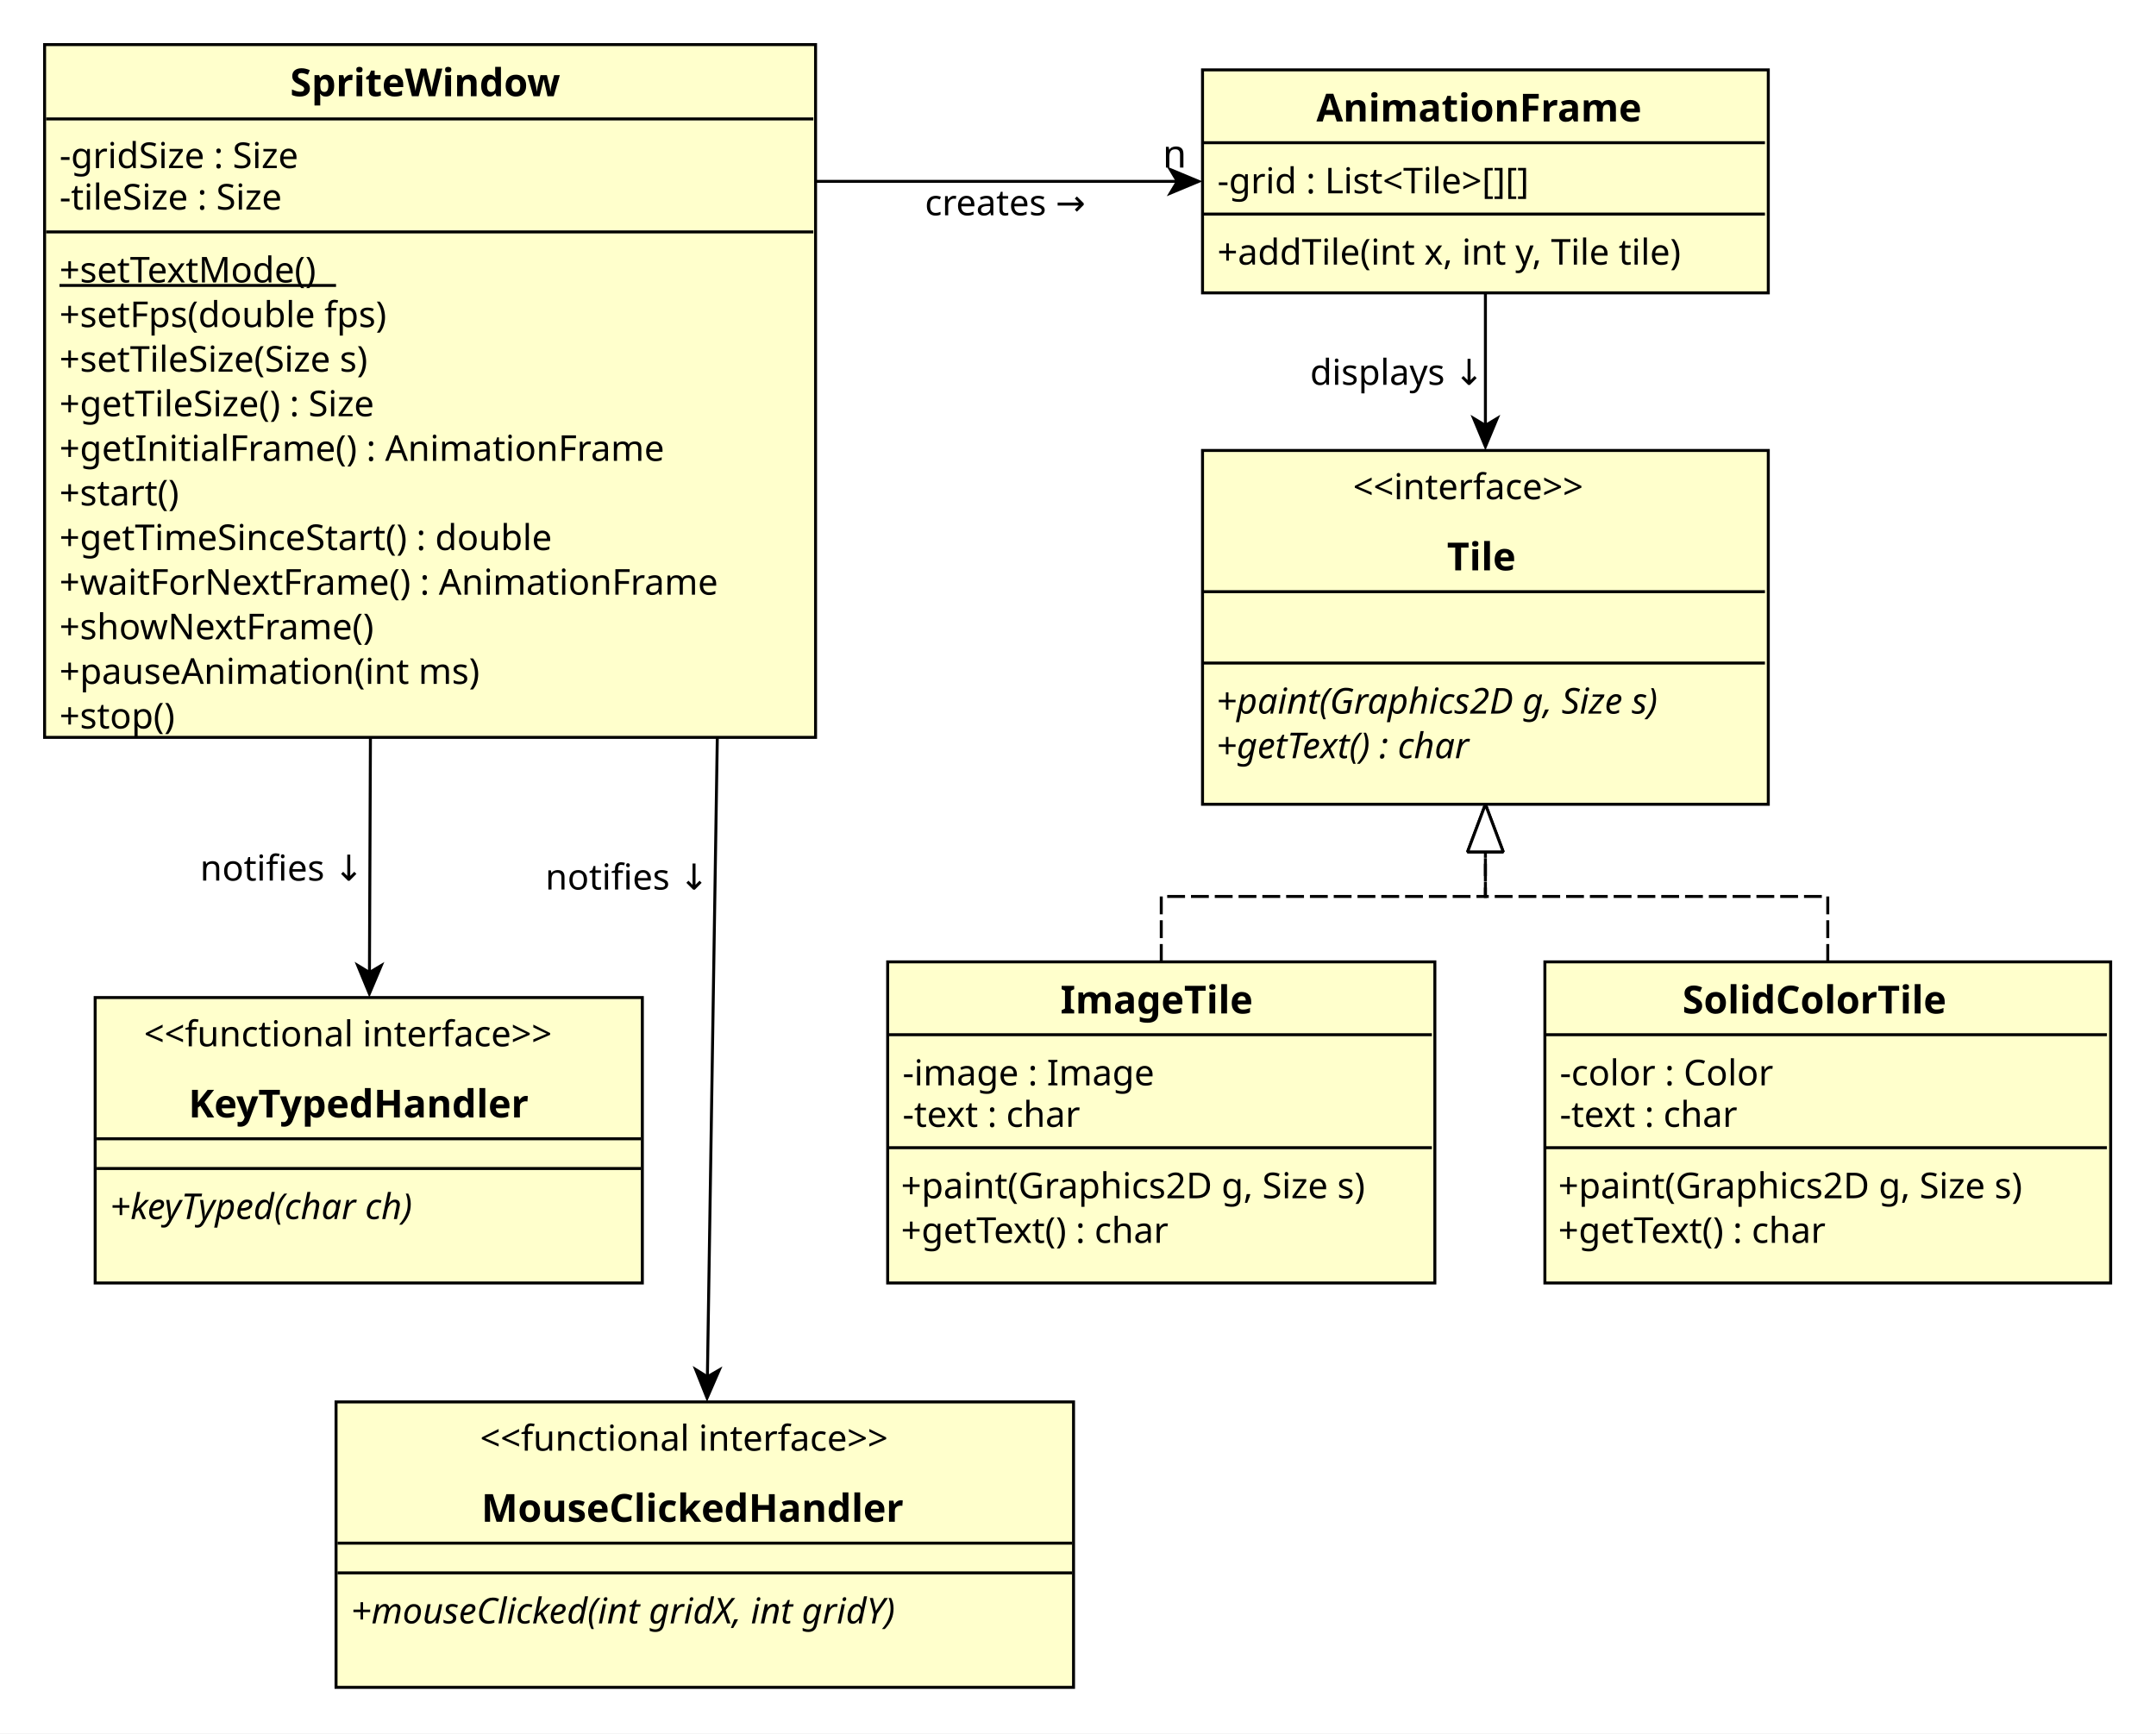
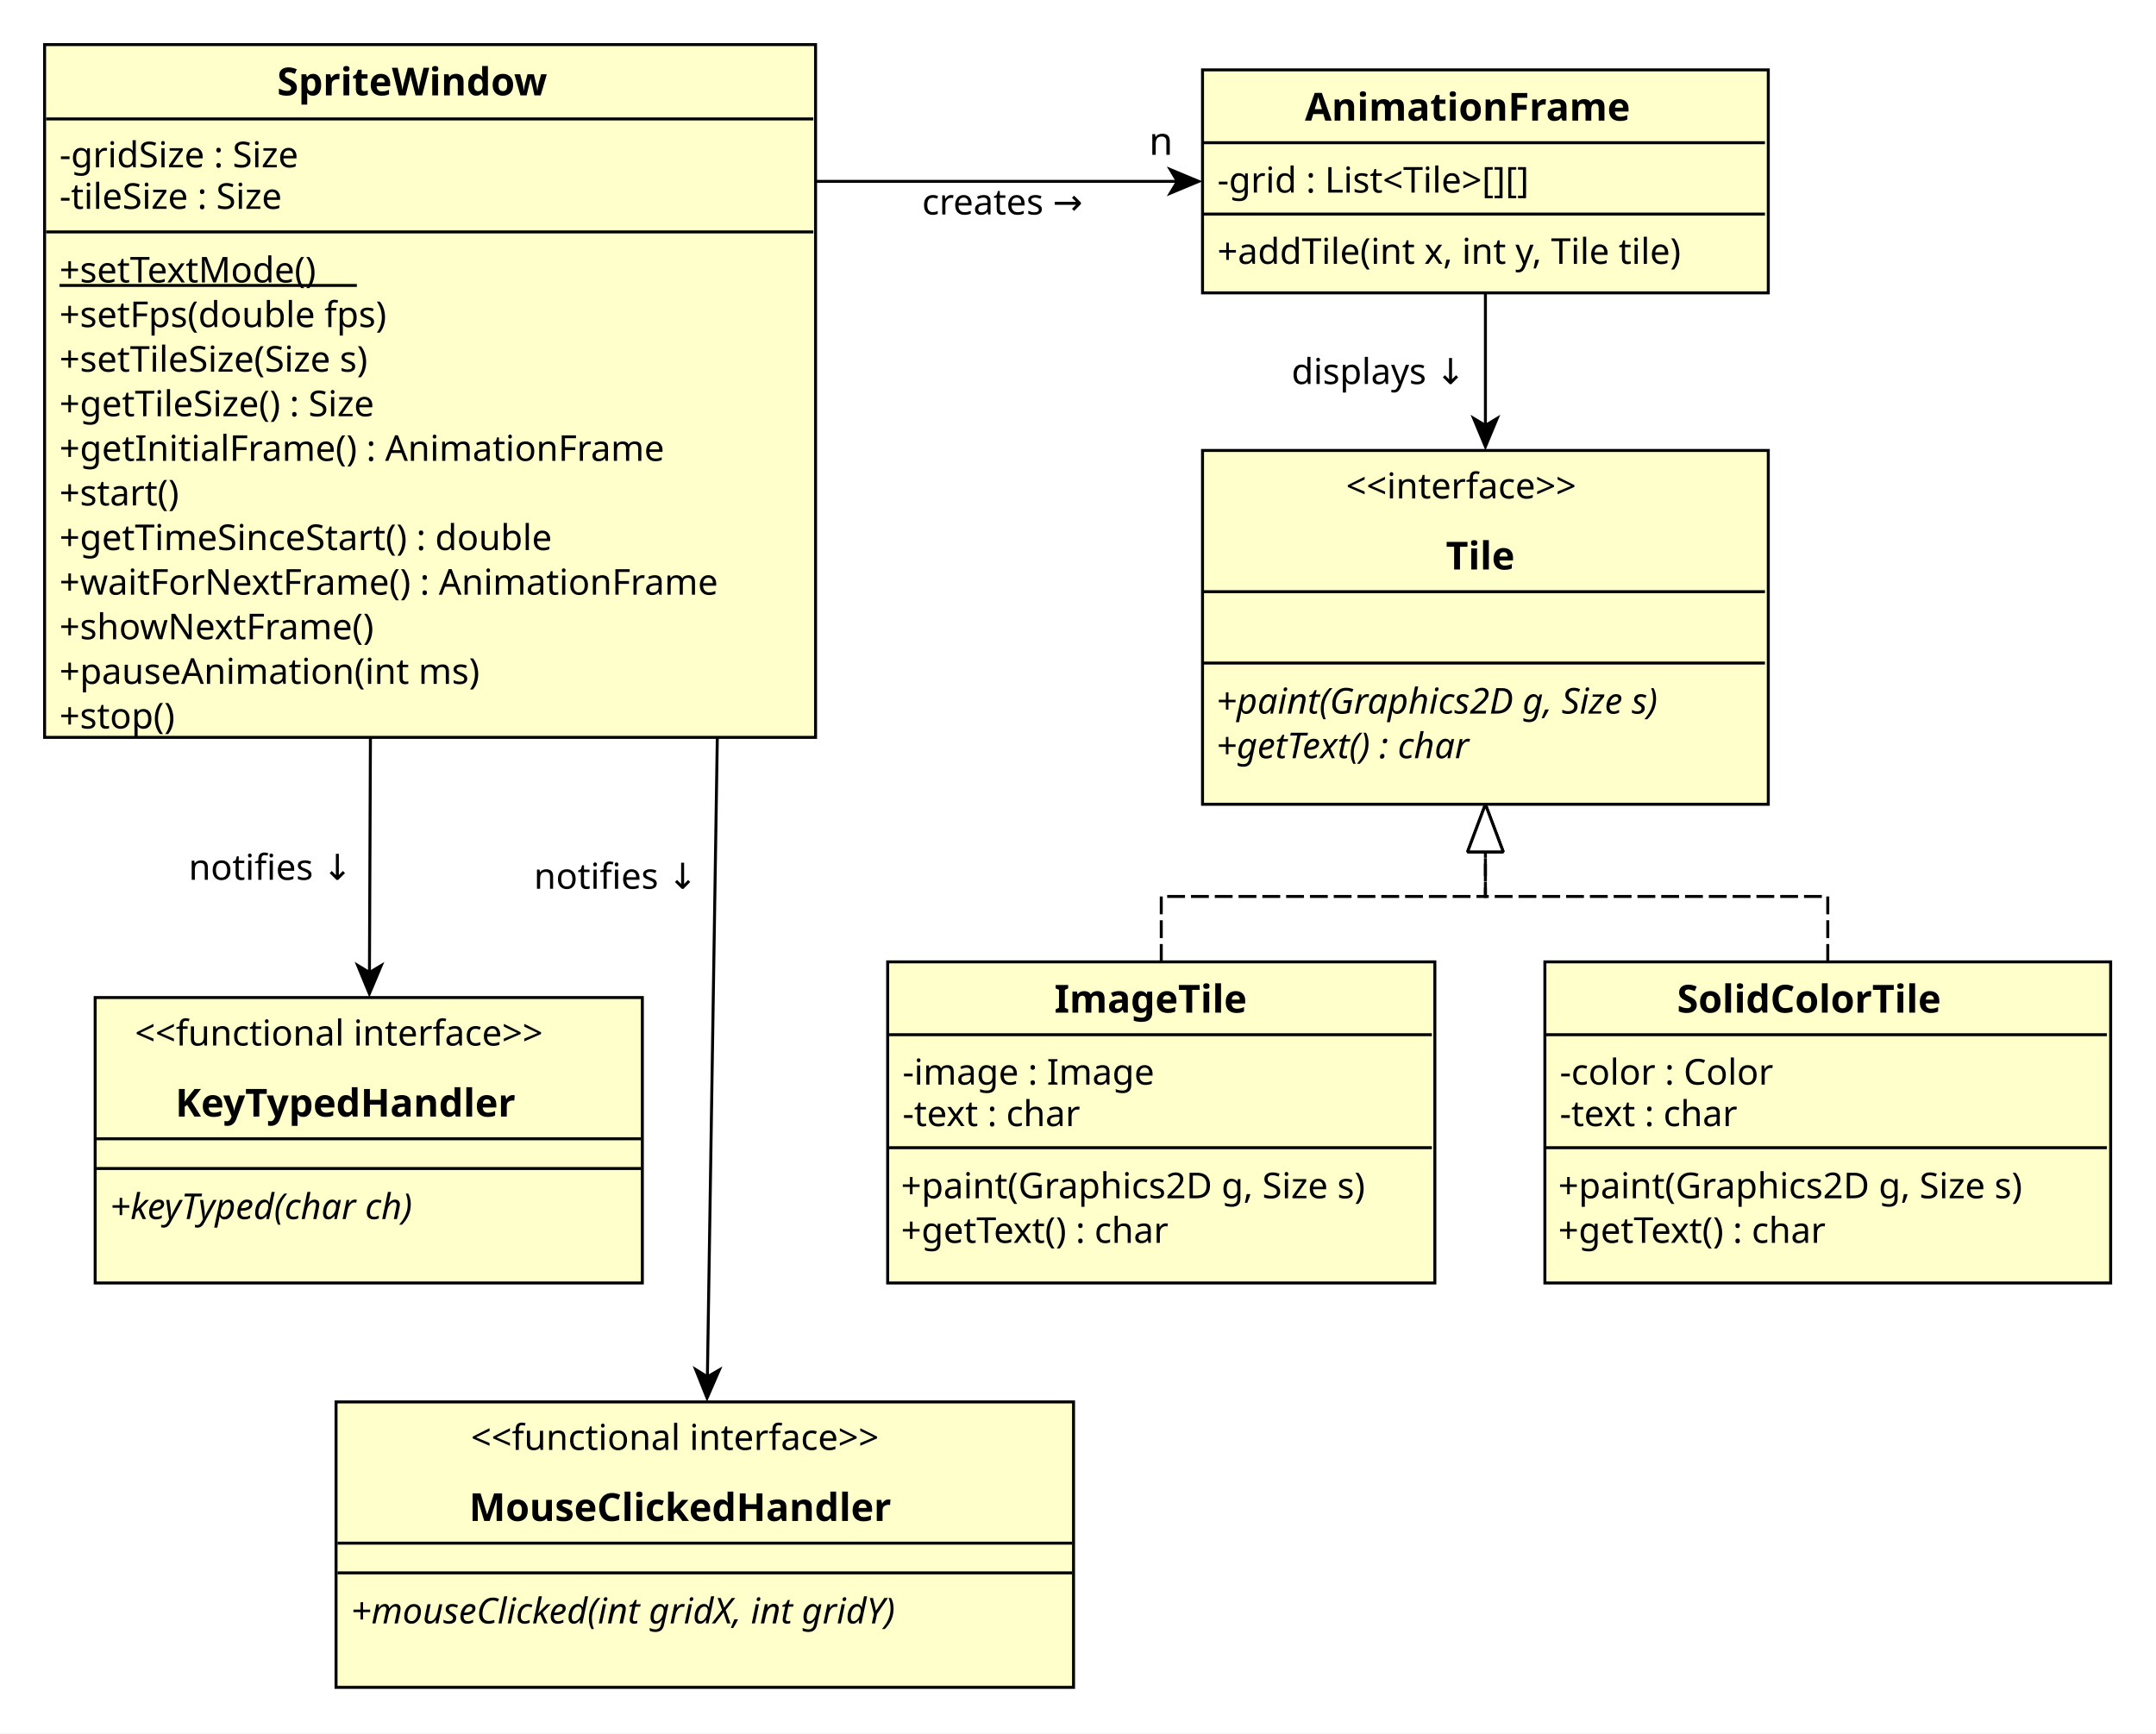
<svg xmlns="http://www.w3.org/2000/svg" fill-opacity="1" color-rendering="auto" color-interpolation="auto" text-rendering="auto" stroke="black" stroke-linecap="square" width="725" stroke-miterlimit="10" shape-rendering="auto" stroke-opacity="1" fill="black" stroke-dasharray="none" font-weight="normal" stroke-width="1" height="583" font-family="'Dialog'" font-style="normal" stroke-linejoin="miter" font-size="12px" stroke-dashoffset="0" image-rendering="auto">
  <defs id="genericDefs" />
  <g>
    <defs id="defs1">
      <clipPath clipPathUnits="userSpaceOnUse" id="clipPath1">
        <path d="M0 0 L725 0 L725 583 L0 583 L0 0 Z" />
      </clipPath>
      <clipPath clipPathUnits="userSpaceOnUse" id="clipPath2">
        <path d="M-66 73 L659 73 L659 656 L-66 656 L-66 73 Z" />
      </clipPath>
      <clipPath clipPathUnits="userSpaceOnUse" id="clipPath3">
        <path d="M-51 88 L-51 321 L208 321 L208 88 Z" />
      </clipPath>
      <clipPath clipPathUnits="userSpaceOnUse" id="clipPath4">
-         <path d="M0 0 L0 165 L235 165 L235 0 Z" />
+         <path d="M0 0 L0 165 L253 165 L253 0 Z" />
      </clipPath>
      <clipPath clipPathUnits="userSpaceOnUse" id="clipPath5">
        <path d="M338 96 L338 171 L528 171 L528 96 Z" />
      </clipPath>
      <clipPath clipPathUnits="userSpaceOnUse" id="clipPath6">
-         <path d="M302 112 L302 140 L355 140 L355 112 Z" />
+         <path d="M298 108 L298 136 L351 136 L351 108 Z" />
      </clipPath>
      <clipPath clipPathUnits="userSpaceOnUse" id="clipPath7">
        <path d="M338 224 L338 343 L528 343 L528 224 Z" />
      </clipPath>
      <clipPath clipPathUnits="userSpaceOnUse" id="clipPath8">
-         <path d="M0 0 L0 30 L175 30 L175 0 Z" />
+         <path d="M0 0 L0 30 L185 30 L185 0 Z" />
      </clipPath>
      <clipPath clipPathUnits="userSpaceOnUse" id="clipPath9">
        <path d="M232 396 L232 504 L416 504 L416 396 Z" />
      </clipPath>
      <clipPath clipPathUnits="userSpaceOnUse" id="clipPath10">
+         <path d="M0 0 L0 30 L179 30 L179 0 Z" />
+       </clipPath>
+       <clipPath clipPathUnits="userSpaceOnUse" id="clipPath11">
        <path d="M453 396 L453 504 L643 504 L643 396 Z" />
      </clipPath>
-       <clipPath clipPathUnits="userSpaceOnUse" id="clipPath11">
+       <clipPath clipPathUnits="userSpaceOnUse" id="clipPath12">
        <path d="M-34 408 L-34 504 L150 504 L150 408 Z" />
      </clipPath>
-       <clipPath clipPathUnits="userSpaceOnUse" id="clipPath12">
-         <path d="M0 0 L0 15 L125 15 L125 0 Z" />
+       <clipPath clipPathUnits="userSpaceOnUse" id="clipPath13">
+         <path d="M0 0 L0 15 L135 15 L135 0 Z" />
      </clipPath>
-       <clipPath clipPathUnits="userSpaceOnUse" id="clipPath13">
+       <clipPath clipPathUnits="userSpaceOnUse" id="clipPath14">
        <path d="M47 544 L47 640 L295 640 L295 544 Z" />
      </clipPath>
-       <clipPath clipPathUnits="userSpaceOnUse" id="clipPath14">
-         <path d="M0 0 L0 15 L211 15 L211 0 Z" />
+       <clipPath clipPathUnits="userSpaceOnUse" id="clipPath15">
+         <path d="M0 0 L0 15 L224 15 L224 0 Z" />
      </clipPath>
    </defs>
    <g fill="white" text-rendering="geometricPrecision" shape-rendering="geometricPrecision" transform="translate(66,-73)" stroke="white">
      <rect x="-66" width="725" height="583" y="73" clip-path="url(#clipPath2)" stroke="none" />
    </g>
    <g fill="rgb(255,255,204)" text-rendering="geometricPrecision" shape-rendering="geometricPrecision" transform="matrix(1,0,0,1,66,-73)" stroke="rgb(255,255,204)">
      <rect x="-51" width="259.25" height="233" y="88" clip-path="url(#clipPath2)" stroke="none" />
    </g>
    <g text-rendering="geometricPrecision" stroke-miterlimit="1.45" shape-rendering="geometricPrecision" transform="matrix(1,0,0,1,66,-73)" stroke-linecap="butt">
      <rect fill="none" x="-51" width="259.25" height="233" y="88" clip-path="url(#clipPath2)" />
-       <text x="31.573" font-size="13px" y="105.353" clip-path="url(#clipPath3)" font-family="sans-serif" stroke="none" font-weight="bold" xml:space="preserve">SpriteWindow</text>
+       <text x="27.193" font-size="13px" y="105.067" clip-path="url(#clipPath3)" font-family="sans-serif" stroke="none" font-weight="bold" xml:space="preserve">SpriteWindow</text>
      <line stroke-linecap="square" clip-path="url(#clipPath3)" fill="none" x1="-50" x2="207" y1="113" y2="113" stroke-miterlimit="10" />
-       <text x="-46" xml:space="preserve" y="129.529" clip-path="url(#clipPath3)" font-family="sans-serif" stroke="none">-gridSize : Size</text>
-       <text x="-46" xml:space="preserve" y="143.492" clip-path="url(#clipPath3)" font-family="sans-serif" stroke="none">-tileSize : Size</text>
+       <text x="-46" xml:space="preserve" y="129.272" clip-path="url(#clipPath3)" font-family="sans-serif" stroke="none">-gridSize : Size</text>
+       <text x="-46" xml:space="preserve" y="143.24" clip-path="url(#clipPath3)" font-family="sans-serif" stroke="none">-tileSize : Size</text>
      <line stroke-linecap="square" clip-path="url(#clipPath3)" fill="none" x1="-50" x2="207" y1="151" y2="151" stroke-miterlimit="10" />
    </g>
    <g text-rendering="geometricPrecision" stroke-miterlimit="1.45" shape-rendering="geometricPrecision" font-family="sans-serif" transform="matrix(1,0,0,1,66,-73) translate(-46,156)" stroke-linecap="butt">
      <text x="0" xml:space="preserve" y="12" clip-path="url(#clipPath4)" stroke="none">+setTextMode()</text>
-       <line y2="13" fill="none" x1="0" clip-path="url(#clipPath4)" x2="93" y1="13" />
-       <text x="93" xml:space="preserve" y="12" clip-path="url(#clipPath4)" stroke="none"> </text>
+       <line y2="13" fill="none" x1="0" clip-path="url(#clipPath4)" x2="100" y1="13" />
+       <text x="100" xml:space="preserve" y="12" clip-path="url(#clipPath4)" stroke="none"> </text>
      <text x="0" xml:space="preserve" y="27" clip-path="url(#clipPath4)" stroke="none">+setFps(double fps)</text>
-       <text x="117" xml:space="preserve" y="27" clip-path="url(#clipPath4)" stroke="none"> </text>
+       <text x="128" xml:space="preserve" y="27" clip-path="url(#clipPath4)" stroke="none"> </text>
      <text x="0" xml:space="preserve" y="42" clip-path="url(#clipPath4)" stroke="none">+setTileSize(Size s)</text>
-       <text x="112" xml:space="preserve" y="42" clip-path="url(#clipPath4)" stroke="none"> </text>
+       <text x="120" xml:space="preserve" y="42" clip-path="url(#clipPath4)" stroke="none"> </text>
      <text x="0" xml:space="preserve" y="57" clip-path="url(#clipPath4)" stroke="none">+getTileSize() : Size</text>
-       <text x="115" xml:space="preserve" y="57" clip-path="url(#clipPath4)" stroke="none"> </text>
+       <text x="122" xml:space="preserve" y="57" clip-path="url(#clipPath4)" stroke="none"> </text>
      <text x="0" xml:space="preserve" y="72" clip-path="url(#clipPath4)" stroke="none">+getInitialFrame() : AnimationFrame</text>
-       <text x="207" xml:space="preserve" y="72" clip-path="url(#clipPath4)" stroke="none"> </text>
+       <text x="226" xml:space="preserve" y="72" clip-path="url(#clipPath4)" stroke="none"> </text>
      <text x="0" xml:space="preserve" y="87" clip-path="url(#clipPath4)" stroke="none">+start()</text>
-       <text x="44" xml:space="preserve" y="87" clip-path="url(#clipPath4)" stroke="none"> </text>
+       <text x="50" xml:space="preserve" y="87" clip-path="url(#clipPath4)" stroke="none"> </text>
      <text x="0" xml:space="preserve" y="102" clip-path="url(#clipPath4)" stroke="none">+getTimeSinceStart() : double</text>
-       <text x="172" xml:space="preserve" y="102" clip-path="url(#clipPath4)" stroke="none"> </text>
+       <text x="190" xml:space="preserve" y="102" clip-path="url(#clipPath4)" stroke="none"> </text>
      <text x="0" xml:space="preserve" y="117" clip-path="url(#clipPath4)" stroke="none">+waitForNextFrame() : AnimationFrame  </text>
-       <text x="235" xml:space="preserve" y="117" clip-path="url(#clipPath4)" stroke="none"> </text>
+       <text x="253" xml:space="preserve" y="117" clip-path="url(#clipPath4)" stroke="none"> </text>
      <text x="0" xml:space="preserve" y="132" clip-path="url(#clipPath4)" stroke="none">+showNextFrame()</text>
-       <text x="110" xml:space="preserve" y="132" clip-path="url(#clipPath4)" stroke="none"> </text>
+       <text x="119" xml:space="preserve" y="132" clip-path="url(#clipPath4)" stroke="none"> </text>
      <text x="0" xml:space="preserve" y="147" clip-path="url(#clipPath4)" stroke="none">+pauseAnimation(int ms)</text>
-       <text x="145" xml:space="preserve" y="147" clip-path="url(#clipPath4)" stroke="none"> </text>
+       <text x="159" xml:space="preserve" y="147" clip-path="url(#clipPath4)" stroke="none"> </text>
      <text x="0" xml:space="preserve" y="162" clip-path="url(#clipPath4)" stroke="none">+stop()</text>
-       <text x="43" xml:space="preserve" y="162" clip-path="url(#clipPath4)" stroke="none"> </text>
+       <text x="48" xml:space="preserve" y="162" clip-path="url(#clipPath4)" stroke="none"> </text>
    </g>
    <g fill="rgb(255,255,204)" text-rendering="geometricPrecision" shape-rendering="geometricPrecision" transform="matrix(1,0,0,1,66,-73)" stroke="rgb(255,255,204)">
      <rect x="338.375" width="190.25" height="75" y="96.5" clip-path="url(#clipPath2)" stroke="none" />
    </g>
    <g text-rendering="geometricPrecision" stroke-miterlimit="1.45" shape-rendering="geometricPrecision" transform="matrix(1,0,0,1,66,-73)" stroke-linecap="butt">
      <rect fill="none" x="338.375" width="190.25" height="75" y="96.5" clip-path="url(#clipPath2)" />
-       <text x="376.663" font-size="13px" y="113.853" clip-path="url(#clipPath5)" font-family="sans-serif" stroke="none" font-weight="bold" xml:space="preserve">AnimationFrame</text>
+       <text x="372.813" font-size="13px" y="113.567" clip-path="url(#clipPath5)" font-family="sans-serif" stroke="none" font-weight="bold" xml:space="preserve">AnimationFrame</text>
      <line stroke-linecap="square" clip-path="url(#clipPath5)" fill="none" x1="339" x2="527" y1="121" y2="121" stroke-miterlimit="10" />
-       <text x="343.375" xml:space="preserve" y="138.029" clip-path="url(#clipPath5)" font-family="sans-serif" stroke="none">-grid : List&lt;Tile&gt;[][]</text>
+       <text x="343.375" xml:space="preserve" y="137.772" clip-path="url(#clipPath5)" font-family="sans-serif" stroke="none">-grid : List&lt;Tile&gt;[][]</text>
      <line stroke-linecap="square" clip-path="url(#clipPath5)" fill="none" x1="339" x2="527" y1="145" y2="145" stroke-miterlimit="10" />
-       <text x="343.375" xml:space="preserve" y="161.992" clip-path="url(#clipPath5)" font-family="sans-serif" stroke="none">+addTile(int x, int y, Tile tile)</text>
-       <text x="324.966" font-size="13px" y="129.352" clip-path="url(#clipPath6)" font-family="sans-serif" stroke="none" xml:space="preserve">n</text>
+       <text x="343.375" xml:space="preserve" y="161.74" clip-path="url(#clipPath5)" font-family="sans-serif" stroke="none">+addTile(int x, int y, Tile tile)</text>
+       <text x="320.38" font-size="13px" y="125.067" clip-path="url(#clipPath6)" font-family="sans-serif" stroke="none" xml:space="preserve">n</text>
    </g>
    <g fill="rgb(255,255,204)" text-rendering="geometricPrecision" shape-rendering="geometricPrecision" transform="matrix(1,0,0,1,66,-73)" stroke="rgb(255,255,204)">
      <rect x="338.375" width="190.25" height="119" y="224.5" clip-path="url(#clipPath2)" stroke="none" />
    </g>
    <g text-rendering="geometricPrecision" stroke-miterlimit="1.45" shape-rendering="geometricPrecision" transform="matrix(1,0,0,1,66,-73)" stroke-linecap="butt">
      <rect fill="none" x="338.375" width="190.25" height="119" y="224.5" clip-path="url(#clipPath2)" />
-       <text x="388.986" xml:space="preserve" y="240.902" clip-path="url(#clipPath7)" font-family="sans-serif" stroke="none">&lt;&lt;interface&gt;&gt;</text>
-       <text x="420.576" font-size="13px" y="264.815" clip-path="url(#clipPath7)" font-family="sans-serif" stroke="none" font-weight="bold" xml:space="preserve">Tile</text>
+       <text x="386.631" xml:space="preserve" y="240.639" clip-path="url(#clipPath7)" font-family="sans-serif" stroke="none">&lt;&lt;interface&gt;&gt;</text>
+       <text x="420.202" font-size="13px" y="264.536" clip-path="url(#clipPath7)" font-family="sans-serif" stroke="none" font-weight="bold" xml:space="preserve">Tile</text>
      <line stroke-linecap="square" clip-path="url(#clipPath7)" fill="none" x1="339" x2="527" y1="272" y2="272" stroke-miterlimit="10" />
-       <text x="343.375" xml:space="preserve" y="288.992" clip-path="url(#clipPath7)" font-family="sans-serif" stroke="none"> </text>
+       <text x="343.375" xml:space="preserve" y="288.74" clip-path="url(#clipPath7)" font-family="sans-serif" stroke="none"> </text>
      <line stroke-linecap="square" clip-path="url(#clipPath7)" fill="none" x1="339" x2="527" y1="296" y2="296" stroke-miterlimit="10" />
    </g>
    <g stroke-linecap="butt" transform="matrix(1,0,0,1,66,-73) translate(343,301)" text-rendering="geometricPrecision" font-family="sans-serif" shape-rendering="geometricPrecision" font-style="italic" stroke-miterlimit="1.45">
      <text x="0" xml:space="preserve" y="12" clip-path="url(#clipPath8)" stroke="none">+paint(Graphics2D g, Size s)  </text>
-       <text x="175" xml:space="preserve" y="12" clip-path="url(#clipPath8)" stroke="none"> </text>
      <text x="0" xml:space="preserve" y="27" clip-path="url(#clipPath8)" stroke="none">+getText() : char</text>
    </g>
    <g fill="rgb(255,255,204)" text-rendering="geometricPrecision" shape-rendering="geometricPrecision" transform="matrix(1,0,0,1,66,-73)" stroke="rgb(255,255,204)">
      <rect x="232.5" width="184" height="108" y="396.5" clip-path="url(#clipPath2)" stroke="none" />
    </g>
    <g text-rendering="geometricPrecision" stroke-miterlimit="1.45" shape-rendering="geometricPrecision" transform="matrix(1,0,0,1,66,-73)" stroke-linecap="butt">
      <rect fill="none" x="232.5" width="184" height="108" y="396.5" clip-path="url(#clipPath2)" />
-       <text x="290.578" font-size="13px" y="413.853" clip-path="url(#clipPath9)" font-family="sans-serif" stroke="none" font-weight="bold" xml:space="preserve">ImageTile</text>
+       <text x="288.563" font-size="13px" y="413.567" clip-path="url(#clipPath9)" font-family="sans-serif" stroke="none" font-weight="bold" xml:space="preserve">ImageTile</text>
      <line stroke-linecap="square" clip-path="url(#clipPath9)" fill="none" x1="233" x2="415" y1="421" y2="421" stroke-miterlimit="10" />
-       <text x="237.5" xml:space="preserve" y="438.029" clip-path="url(#clipPath9)" font-family="sans-serif" stroke="none">-image : Image</text>
-       <text x="237.5" xml:space="preserve" y="451.992" clip-path="url(#clipPath9)" font-family="sans-serif" stroke="none">-text : char</text>
+       <text x="237.5" xml:space="preserve" y="437.772" clip-path="url(#clipPath9)" font-family="sans-serif" stroke="none">-image : Image</text>
+       <text x="237.5" xml:space="preserve" y="451.74" clip-path="url(#clipPath9)" font-family="sans-serif" stroke="none">-text : char</text>
      <line stroke-linecap="square" clip-path="url(#clipPath9)" fill="none" x1="233" x2="415" y1="459" y2="459" stroke-miterlimit="10" />
    </g>
    <g text-rendering="geometricPrecision" stroke-miterlimit="1.45" shape-rendering="geometricPrecision" font-family="sans-serif" transform="matrix(1,0,0,1,66,-73) translate(237,464)" stroke-linecap="butt">
-       <text x="0" xml:space="preserve" y="12" clip-path="url(#clipPath8)" stroke="none">+paint(Graphics2D g, Size s)  </text>
-       <text x="175" xml:space="preserve" y="12" clip-path="url(#clipPath8)" stroke="none"> </text>
-       <text x="0" xml:space="preserve" y="27" clip-path="url(#clipPath8)" stroke="none">+getText() : char</text>
+       <text x="0" xml:space="preserve" y="12" clip-path="url(#clipPath10)" stroke="none">+paint(Graphics2D g, Size s)  </text>
+       <text x="0" xml:space="preserve" y="27" clip-path="url(#clipPath10)" stroke="none">+getText() : char</text>
    </g>
    <g fill="rgb(255,255,204)" text-rendering="geometricPrecision" shape-rendering="geometricPrecision" transform="matrix(1,0,0,1,66,-73)" stroke="rgb(255,255,204)">
      <rect x="453.5" width="190.25" height="108" y="396.5" clip-path="url(#clipPath2)" stroke="none" />
    </g>
    <g text-rendering="geometricPrecision" stroke-miterlimit="1.45" shape-rendering="geometricPrecision" transform="matrix(1,0,0,1,66,-73)" stroke-linecap="butt">
      <rect fill="none" x="453.5" width="190.25" height="108" y="396.5" clip-path="url(#clipPath2)" />
-       <text x="499.751" font-size="13px" y="413.853" clip-path="url(#clipPath10)" font-family="sans-serif" stroke="none" font-weight="bold" xml:space="preserve">SolidColorTile</text>
-       <line stroke-linecap="square" clip-path="url(#clipPath10)" fill="none" x1="454" x2="642" y1="421" y2="421" stroke-miterlimit="10" />
-       <text x="458.5" xml:space="preserve" y="438.029" clip-path="url(#clipPath10)" font-family="sans-serif" stroke="none">-color : Color</text>
-       <text x="458.5" xml:space="preserve" y="451.992" clip-path="url(#clipPath10)" font-family="sans-serif" stroke="none">-text : char</text>
-       <line stroke-linecap="square" clip-path="url(#clipPath10)" fill="none" x1="454" x2="642" y1="459" y2="459" stroke-miterlimit="10" />
+       <text x="497.936" font-size="13px" y="413.567" clip-path="url(#clipPath11)" font-family="sans-serif" stroke="none" font-weight="bold" xml:space="preserve">SolidColorTile</text>
+       <line stroke-linecap="square" clip-path="url(#clipPath11)" fill="none" x1="454" x2="642" y1="421" y2="421" stroke-miterlimit="10" />
+       <text x="458.5" xml:space="preserve" y="437.772" clip-path="url(#clipPath11)" font-family="sans-serif" stroke="none">-color : Color</text>
+       <text x="458.5" xml:space="preserve" y="451.74" clip-path="url(#clipPath11)" font-family="sans-serif" stroke="none">-text : char</text>
+       <line stroke-linecap="square" clip-path="url(#clipPath11)" fill="none" x1="454" x2="642" y1="459" y2="459" stroke-miterlimit="10" />
    </g>
    <g text-rendering="geometricPrecision" stroke-miterlimit="1.45" shape-rendering="geometricPrecision" font-family="sans-serif" transform="matrix(1,0,0,1,66,-73) translate(458,464)" stroke-linecap="butt">
      <text x="0" xml:space="preserve" y="12" clip-path="url(#clipPath8)" stroke="none">+paint(Graphics2D g, Size s)  </text>
-       <text x="175" xml:space="preserve" y="12" clip-path="url(#clipPath8)" stroke="none"> </text>
      <text x="0" xml:space="preserve" y="27" clip-path="url(#clipPath8)" stroke="none">+getText() : char</text>
    </g>
    <g fill="rgb(255,255,204)" text-rendering="geometricPrecision" shape-rendering="geometricPrecision" transform="matrix(1,0,0,1,66,-73)" stroke="rgb(255,255,204)">
      <rect x="-34" width="184" height="96" y="408.5" clip-path="url(#clipPath2)" stroke="none" />
    </g>
    <g text-rendering="geometricPrecision" stroke-miterlimit="1.45" shape-rendering="geometricPrecision" transform="matrix(1,0,0,1,66,-73)" stroke-linecap="butt">
      <rect fill="none" x="-34" width="184" height="96" y="408.5" clip-path="url(#clipPath2)" />
-       <text x="-17.574" xml:space="preserve" y="424.902" clip-path="url(#clipPath11)" font-family="sans-serif" stroke="none">&lt;&lt;functional interface&gt;&gt;</text>
-       <text x="-2.601" font-size="13px" y="448.815" clip-path="url(#clipPath11)" font-family="sans-serif" stroke="none" font-weight="bold" xml:space="preserve">KeyTypedHandler</text>
-       <line stroke-linecap="square" clip-path="url(#clipPath11)" fill="none" x1="-33" x2="149" y1="456" y2="456" stroke-miterlimit="10" />
-       <line stroke-linecap="square" clip-path="url(#clipPath11)" fill="none" x1="-33" x2="149" y1="466" y2="466" stroke-miterlimit="10" />
+       <text x="-20.63" xml:space="preserve" y="424.639" clip-path="url(#clipPath12)" font-family="sans-serif" stroke="none">&lt;&lt;functional interface&gt;&gt;</text>
+       <text x="-7.016" font-size="13px" y="448.536" clip-path="url(#clipPath12)" font-family="sans-serif" stroke="none" font-weight="bold" xml:space="preserve">KeyTypedHandler</text>
+       <line stroke-linecap="square" clip-path="url(#clipPath12)" fill="none" x1="-33" x2="149" y1="456" y2="456" stroke-miterlimit="10" />
+       <line stroke-linecap="square" clip-path="url(#clipPath12)" fill="none" x1="-33" x2="149" y1="466" y2="466" stroke-miterlimit="10" />
    </g>
    <g stroke-linecap="butt" transform="matrix(1,0,0,1,66,-73) translate(-29,471)" text-rendering="geometricPrecision" font-family="sans-serif" shape-rendering="geometricPrecision" font-style="italic" stroke-miterlimit="1.45">
-       <text x="0" xml:space="preserve" y="12" clip-path="url(#clipPath12)" stroke="none">+keyTyped(char ch)  </text>
+       <text x="0" xml:space="preserve" y="12" clip-path="url(#clipPath13)" stroke="none">+keyTyped(char ch)  </text>
    </g>
    <g fill="rgb(255,255,204)" text-rendering="geometricPrecision" shape-rendering="geometricPrecision" transform="matrix(1,0,0,1,66,-73)" stroke="rgb(255,255,204)">
      <rect x="47" width="248" height="96" y="544.5" clip-path="url(#clipPath2)" stroke="none" />
    </g>
    <g text-rendering="geometricPrecision" stroke-miterlimit="1.45" shape-rendering="geometricPrecision" transform="matrix(1,0,0,1,66,-73)" stroke-linecap="butt">
      <rect fill="none" x="47" width="248" height="96" y="544.5" clip-path="url(#clipPath2)" />
-       <text x="95.426" xml:space="preserve" y="560.902" clip-path="url(#clipPath13)" font-family="sans-serif" stroke="none">&lt;&lt;functional interface&gt;&gt;</text>
-       <text x="95.879" font-size="13px" y="584.815" clip-path="url(#clipPath13)" font-family="sans-serif" stroke="none" font-weight="bold" xml:space="preserve">MouseClickedHandler</text>
-       <line stroke-linecap="square" clip-path="url(#clipPath13)" fill="none" x1="48" x2="294" y1="592" y2="592" stroke-miterlimit="10" />
-       <line stroke-linecap="square" clip-path="url(#clipPath13)" fill="none" x1="48" x2="294" y1="602" y2="602" stroke-miterlimit="10" />
+       <text x="92.37" xml:space="preserve" y="560.639" clip-path="url(#clipPath14)" font-family="sans-serif" stroke="none">&lt;&lt;functional interface&gt;&gt;</text>
+       <text x="91.749" font-size="13px" y="584.536" clip-path="url(#clipPath14)" font-family="sans-serif" stroke="none" font-weight="bold" xml:space="preserve">MouseClickedHandler</text>
+       <line stroke-linecap="square" clip-path="url(#clipPath14)" fill="none" x1="48" x2="294" y1="592" y2="592" stroke-miterlimit="10" />
+       <line stroke-linecap="square" clip-path="url(#clipPath14)" fill="none" x1="48" x2="294" y1="602" y2="602" stroke-miterlimit="10" />
    </g>
    <g stroke-linecap="butt" transform="matrix(1,0,0,1,66,-73) translate(52,607)" text-rendering="geometricPrecision" font-family="sans-serif" shape-rendering="geometricPrecision" font-style="italic" stroke-miterlimit="1.45">
-       <text x="0" xml:space="preserve" y="12" clip-path="url(#clipPath14)" stroke="none">+mouseClicked(int gridX, int gridY)  </text>
+       <text x="0" xml:space="preserve" y="12" clip-path="url(#clipPath15)" stroke="none">+mouseClicked(int gridX, int gridY)  </text>
    </g>
    <g text-rendering="geometricPrecision" stroke-miterlimit="1.45" shape-rendering="geometricPrecision" transform="matrix(1,0,0,1,66,-73)" stroke-linecap="butt">
      <path fill="none" d="M208.292 134 L330.353 134" clip-path="url(#clipPath2)" />
      <path d="M338.353 134 L326.353 129 L329.353 134 L326.353 139 Z" clip-path="url(#clipPath2)" stroke="none" />
-       <text x="271.414" xml:space="preserve" y="131.44" clip-path="url(#clipPath2)" font-family="sans-serif" stroke="none"> </text>
-       <text x="245.018" xml:space="preserve" y="145.402" clip-path="url(#clipPath2)" font-family="sans-serif" stroke="none">creates →</text>
+       <text x="271.405" xml:space="preserve" y="131.17" clip-path="url(#clipPath2)" font-family="sans-serif" stroke="none"> </text>
+       <text x="244.074" xml:space="preserve" y="145.139" clip-path="url(#clipPath2)" font-family="sans-serif" stroke="none">creates →</text>
      <path fill="none" d="M433.5 171.537 L433.5 216.501" clip-path="url(#clipPath2)" />
      <path d="M433.5 224.501 L438.5 212.501 L433.5 215.501 L428.5 212.501 Z" clip-path="url(#clipPath2)" stroke="none" />
-       <text x="374.546" xml:space="preserve" y="202.421" clip-path="url(#clipPath2)" font-family="sans-serif" stroke="none">displays ↓</text>
+       <text x="368.32" xml:space="preserve" y="202.154" clip-path="url(#clipPath2)" font-family="sans-serif" stroke="none">displays ↓  </text>
      <path fill="none" stroke-dasharray="6,2" d="M324.5 396.506 L324.5 374.5 L433.5 374.5 L433.5 358.523" clip-path="url(#clipPath2)" />
      <path fill="white" stroke-dasharray="6,2" d="M433.5 343.523 L427.5 359.523 L439.5 359.523 Z" clip-path="url(#clipPath2)" stroke="none" />
      <path fill="none" d="M433.5 343.523 L427.5 359.523 L439.5 359.523 Z" clip-path="url(#clipPath2)" />
      <path fill="none" stroke-dasharray="6,2" d="M548.625 396.506 L548.625 374.5 L433.5 374.5 L433.5 358.523" clip-path="url(#clipPath2)" />
      <path fill="white" stroke-dasharray="6,2" d="M433.5 343.523 L427.5 359.523 L439.5 359.523 Z" clip-path="url(#clipPath2)" stroke="none" />
      <path fill="none" d="M433.5 343.523 L427.5 359.523 L439.5 359.523 Z" clip-path="url(#clipPath2)" />
      <path fill="none" d="M58.565 321.014 L58.234 400.504" clip-path="url(#clipPath2)" />
      <path d="M58.2 408.504 L63.25 396.525 L58.238 399.504 L53.25 396.483 Z" clip-path="url(#clipPath2)" stroke="none" />
-       <text x="1.286" xml:space="preserve" y="369.171" clip-path="url(#clipPath2)" font-family="sans-serif" stroke="none">notifies ↓</text>
+       <text x="-2.549" xml:space="preserve" y="368.904" clip-path="url(#clipPath2)" font-family="sans-serif" stroke="none">notifies ↓ </text>
      <path fill="none" d="M175.211 321.019 L171.869 536.481" clip-path="url(#clipPath2)" />
      <path d="M171.745 544.481 L176.93 532.559 L171.885 535.482 L166.932 532.404 Z" clip-path="url(#clipPath2)" stroke="none" />
-       <text x="117.386" xml:space="preserve" y="372.171" clip-path="url(#clipPath2)" font-family="sans-serif" stroke="none">notifies ↓</text>
+       <text x="113.551" xml:space="preserve" y="371.906" clip-path="url(#clipPath2)" font-family="sans-serif" stroke="none">notifies ↓ </text>
    </g>
  </g>
</svg>
